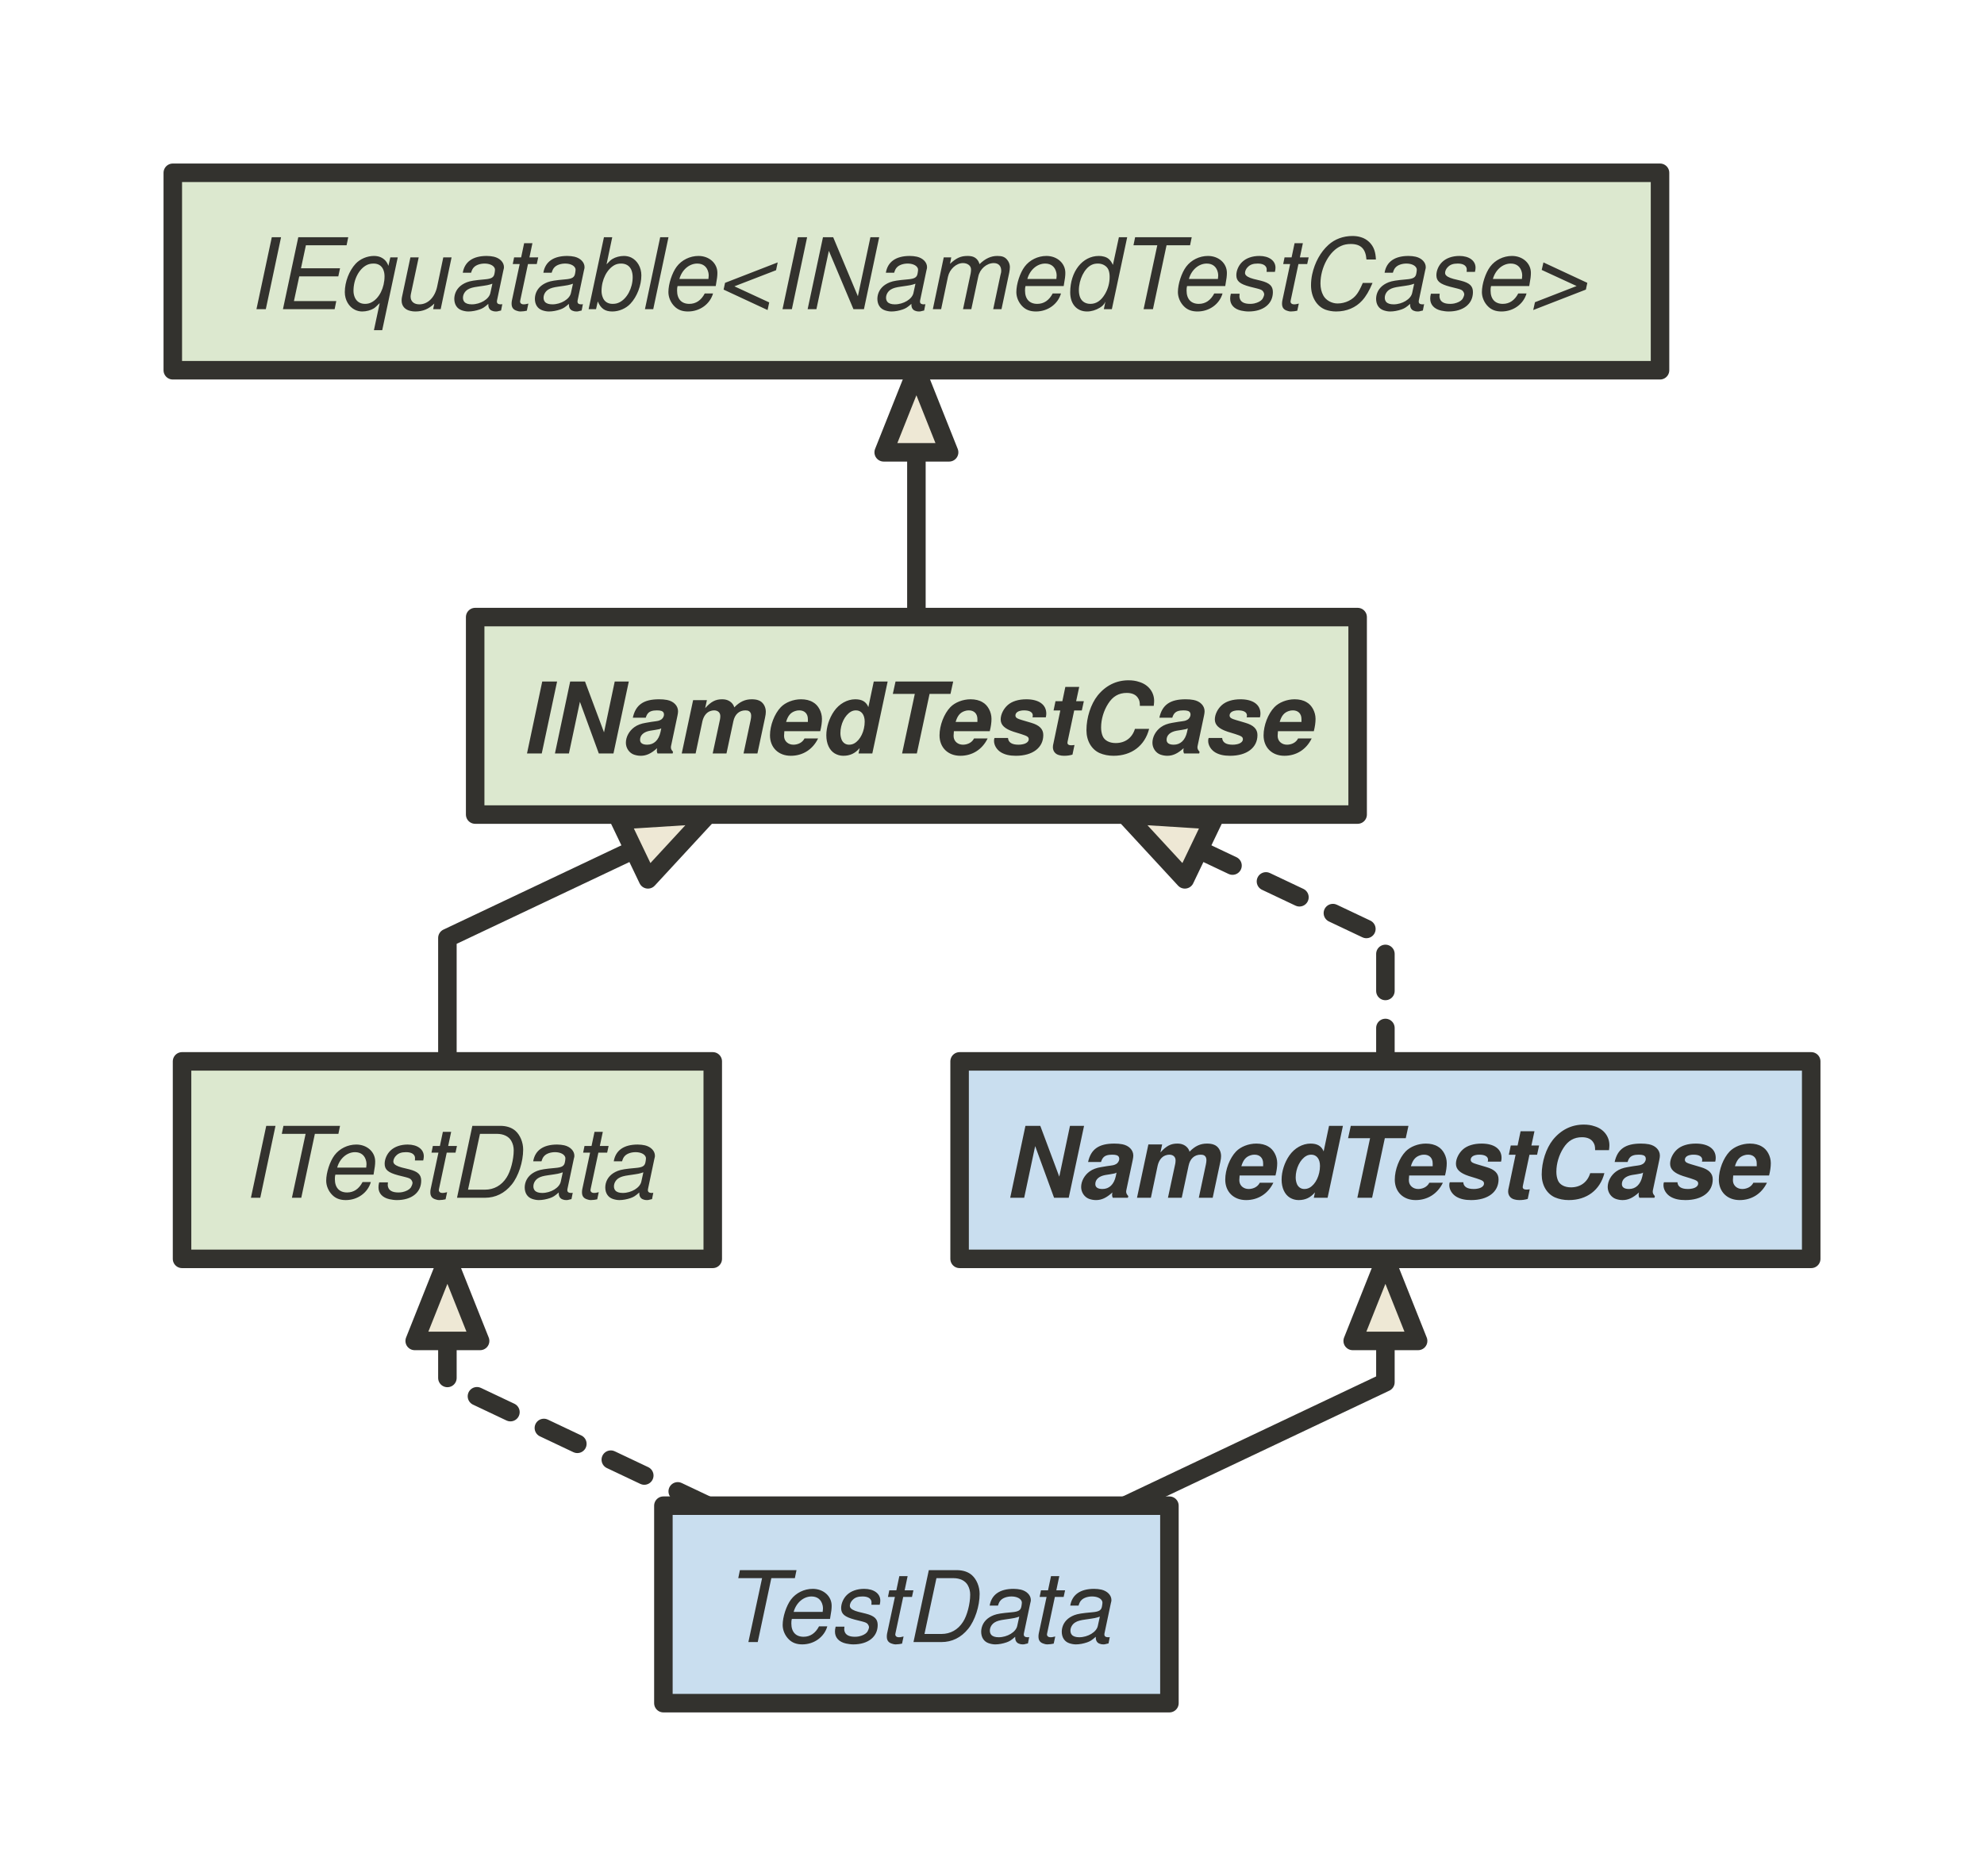
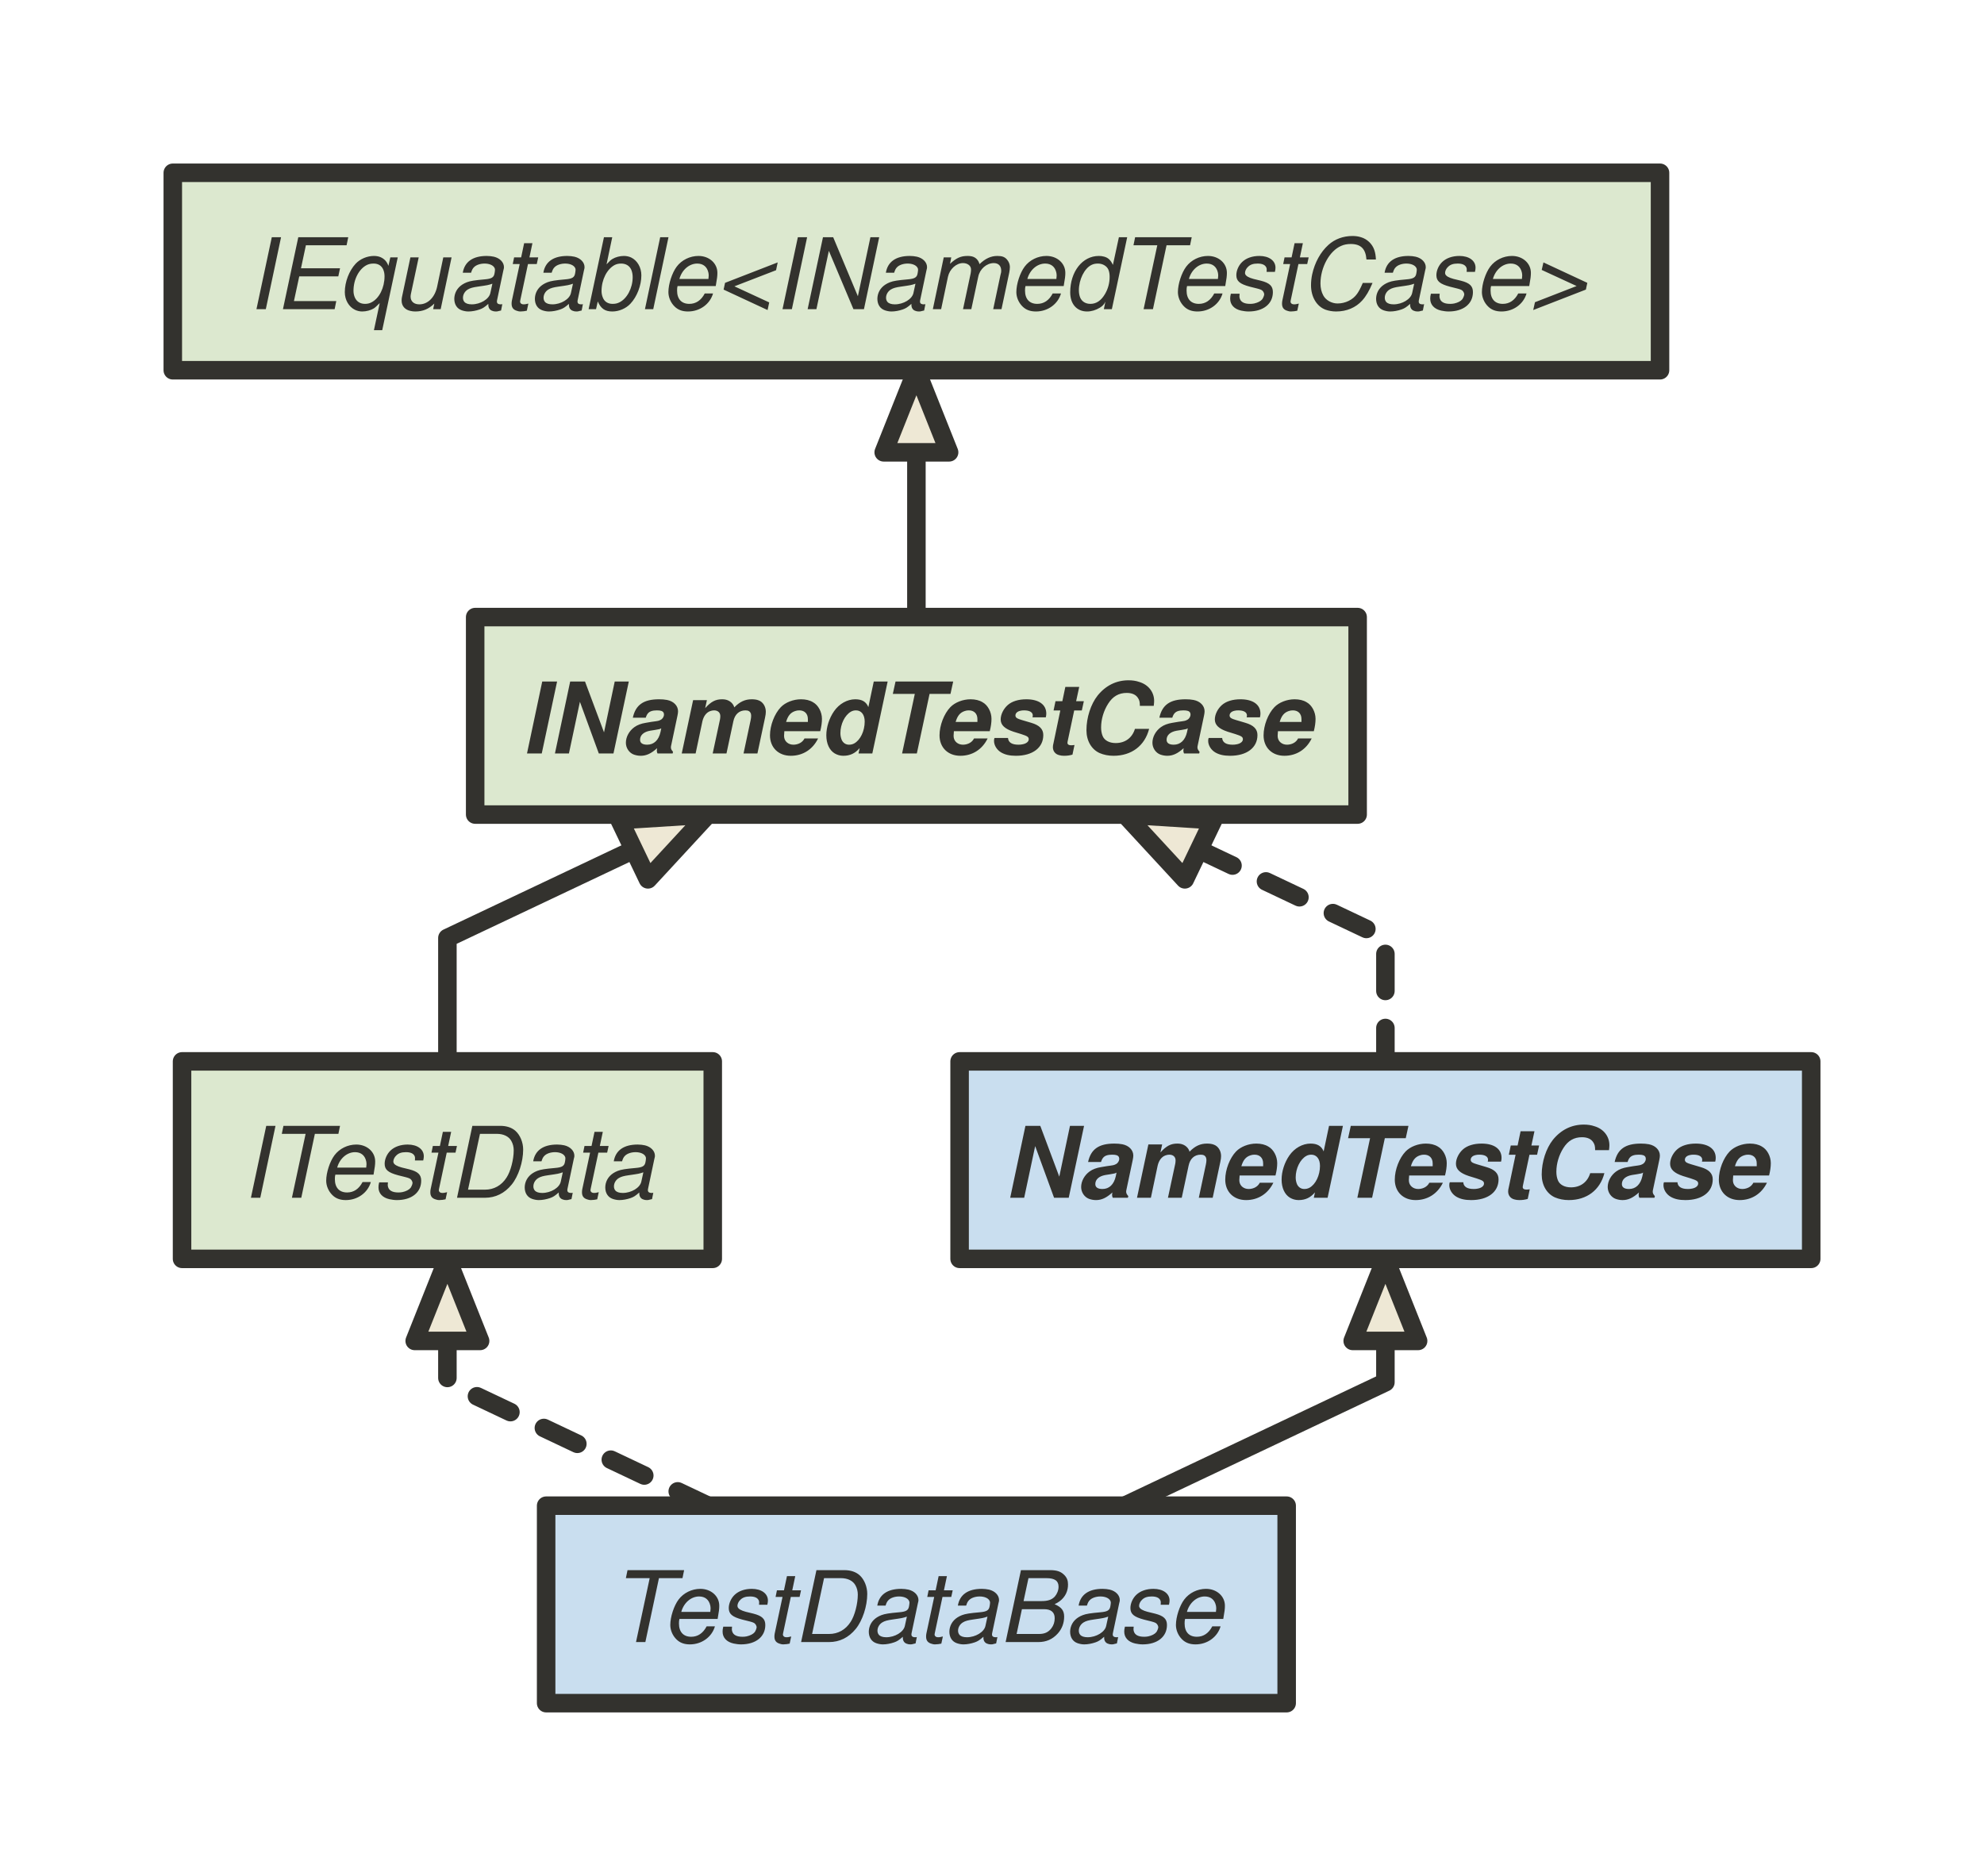
<svg xmlns="http://www.w3.org/2000/svg" version="1.1" baseProfile="full" width="321.5" height="304.0" viewBox="0 0 321.5 304">
  <g stroke-width="1.0" text-align="left" font="12pt Helvetica, Arial, sans-serif" font-size="12pt" font-family="Helvetica" font-weight="bold" font-style="normal">
    <g font-family="Helvetica" font-size="12pt" font-weight="bold" font-style="normal" stroke-width="3.0" stroke-linejoin="round" stroke-linecap="round" stroke="#33322E">
      <g stroke="transparent" fill="transparent">
        <rect x="0.0" y="0.0" height="304.0" width="321.5" stroke="none" />
      </g>
      <g transform="translate(8, 8)" fill="#33322E">
        <g transform="translate(20, 20)" fill="#eee8d5" font-family="Helvetica" font-size="12pt" font-weight="normal" font-style="normal">
          <path d="M120.5 45.3 L120.5 52 L120.5 72 L120.5 72.0 " fill="none" />
          <path d="M125.8 45.3 L120.5 45.3 L115.2 45.3 L120.5 32.0 Z" />
          <path d="M74.7 109.7 L44.5 124 L44.5 144 L44.5 144.0 " fill="none" />
          <path d="M77.0 114.5 L74.7 109.7 L72.4 104.9 L86.7 104.0 Z" />
          <g stroke-dasharray="6 6">
            <path d="M44.5 189.3 L44.5 196 L86.722 216 L86.7 216.0 " fill="none" />
          </g>
          <path d="M49.8 189.3 L44.5 189.3 L39.2 189.3 L44.5 176.0 Z" />
          <g stroke-dasharray="6 6">
            <path d="M166.3 109.7 L196.5 124 L196.5 144 L196.5 144.0 " fill="none" />
          </g>
          <path d="M168.6 104.9 L166.3 109.7 L164.0 114.5 L154.3 104.0 Z" />
          <path d="M196.5 189.3 L196.5 196 L154.278 216 L154.3 216.0 " fill="none" />
          <path d="M201.8 189.3 L196.5 189.3 L191.2 189.3 L196.5 176.0 Z" />
          <g data-name="IEquatable&lt;INamedTestCase&gt;">
            <g fill="#DCE8CF" stroke="#33322E" data-name="IEquatable&lt;INamedTestCase&gt;">
              <rect x="0.0" y="0.0" height="32.0" width="241.0" data-name="IEquatable&lt;INamedTestCase&gt;" />
            </g>
            <g transform="translate(0, 0)" font-family="Helvetica" font-size="12pt" font-weight="normal" font-style="italic" data-name="IEquatable&lt;INamedTestCase&gt;" data-compartment="0">
              <g transform="translate(8, 8)" fill="#33322E" text-align="center" data-name="IEquatable&lt;INamedTestCase&gt;" data-compartment="0">
                <text x="112.5" y="14.1" stroke="none" text-anchor="middle" data-name="IEquatable&lt;INamedTestCase&gt;" data-compartment="0">IEquatable&lt;INamedTestCase&gt;</text>
              </g>
            </g>
          </g>
          <g data-name="INamedTestCase">
            <g fill="#DCE8CF" stroke="#33322E" data-name="INamedTestCase">
              <rect x="49.0" y="72.0" height="32.0" width="143.0" data-name="INamedTestCase" />
            </g>
            <g transform="translate(49, 72)" font-family="Helvetica" font-size="12pt" font-weight="bold" font-style="italic" data-name="INamedTestCase" data-compartment="0">
              <g transform="translate(8, 8)" fill="#33322E" text-align="center" data-name="INamedTestCase" data-compartment="0">
                <text x="63.5" y="14.1" stroke="none" text-anchor="middle" data-name="INamedTestCase" data-compartment="0">INamedTestCase</text>
              </g>
            </g>
          </g>
          <g data-name="ITestData">
            <g fill="#DCE8CF" stroke="#33322E" data-name="ITestData">
              <rect x="1.5" y="144.0" height="32.0" width="86.0" data-name="ITestData" />
            </g>
            <g transform="translate(1.5, 144)" font-family="Helvetica" font-size="12pt" font-weight="normal" font-style="italic" data-name="ITestData" data-compartment="0">
              <g transform="translate(8, 8)" fill="#33322E" text-align="center" data-name="ITestData" data-compartment="0">
                <text x="35.0" y="14.1" stroke="none" text-anchor="middle" data-name="ITestData" data-compartment="0">ITestData</text>
              </g>
            </g>
          </g>
-           <g data-name="TestData">
-             <g fill="#C9DEEF" stroke="#33322E" data-name="TestData">
-               <rect x="79.5" y="216.0" height="32.0" width="82.0" data-name="TestData" />
+           <g data-name="TestDataBase">
+             <g fill="#C9DEEF" stroke="#33322E" data-name="TestDataBase">
+               <rect x="60.5" y="216.0" height="32.0" width="120.0" data-name="TestDataBase" />
            </g>
-             <g transform="translate(79.5, 216)" font-family="Helvetica" font-size="12pt" font-weight="normal" font-style="italic" data-name="TestData" data-compartment="0">
-               <g transform="translate(8, 8)" fill="#33322E" text-align="center" data-name="TestData" data-compartment="0">
-                 <text x="33.0" y="14.1" stroke="none" text-anchor="middle" data-name="TestData" data-compartment="0">TestData</text>
+             <g transform="translate(60.5, 216)" font-family="Helvetica" font-size="12pt" font-weight="normal" font-style="italic" data-name="TestDataBase" data-compartment="0">
+               <g transform="translate(8, 8)" fill="#33322E" text-align="center" data-name="TestDataBase" data-compartment="0">
+                 <text x="52.0" y="14.1" stroke="none" text-anchor="middle" data-name="TestDataBase" data-compartment="0">TestDataBase</text>
              </g>
            </g>
          </g>
          <g data-name="NamedTestCase">
            <g fill="#C9DEEF" stroke="#33322E" data-name="NamedTestCase">
              <rect x="127.5" y="144.0" height="32.0" width="138.0" data-name="NamedTestCase" />
            </g>
            <g transform="translate(127.5, 144)" font-family="Helvetica" font-size="12pt" font-weight="bold" font-style="italic" data-name="NamedTestCase" data-compartment="0">
              <g transform="translate(8, 8)" fill="#33322E" text-align="center" data-name="NamedTestCase" data-compartment="0">
                <text x="61.0" y="14.1" stroke="none" text-anchor="middle" data-name="NamedTestCase" data-compartment="0">NamedTestCase</text>
              </g>
            </g>
          </g>
        </g>
      </g>
    </g>
  </g>
</svg>
